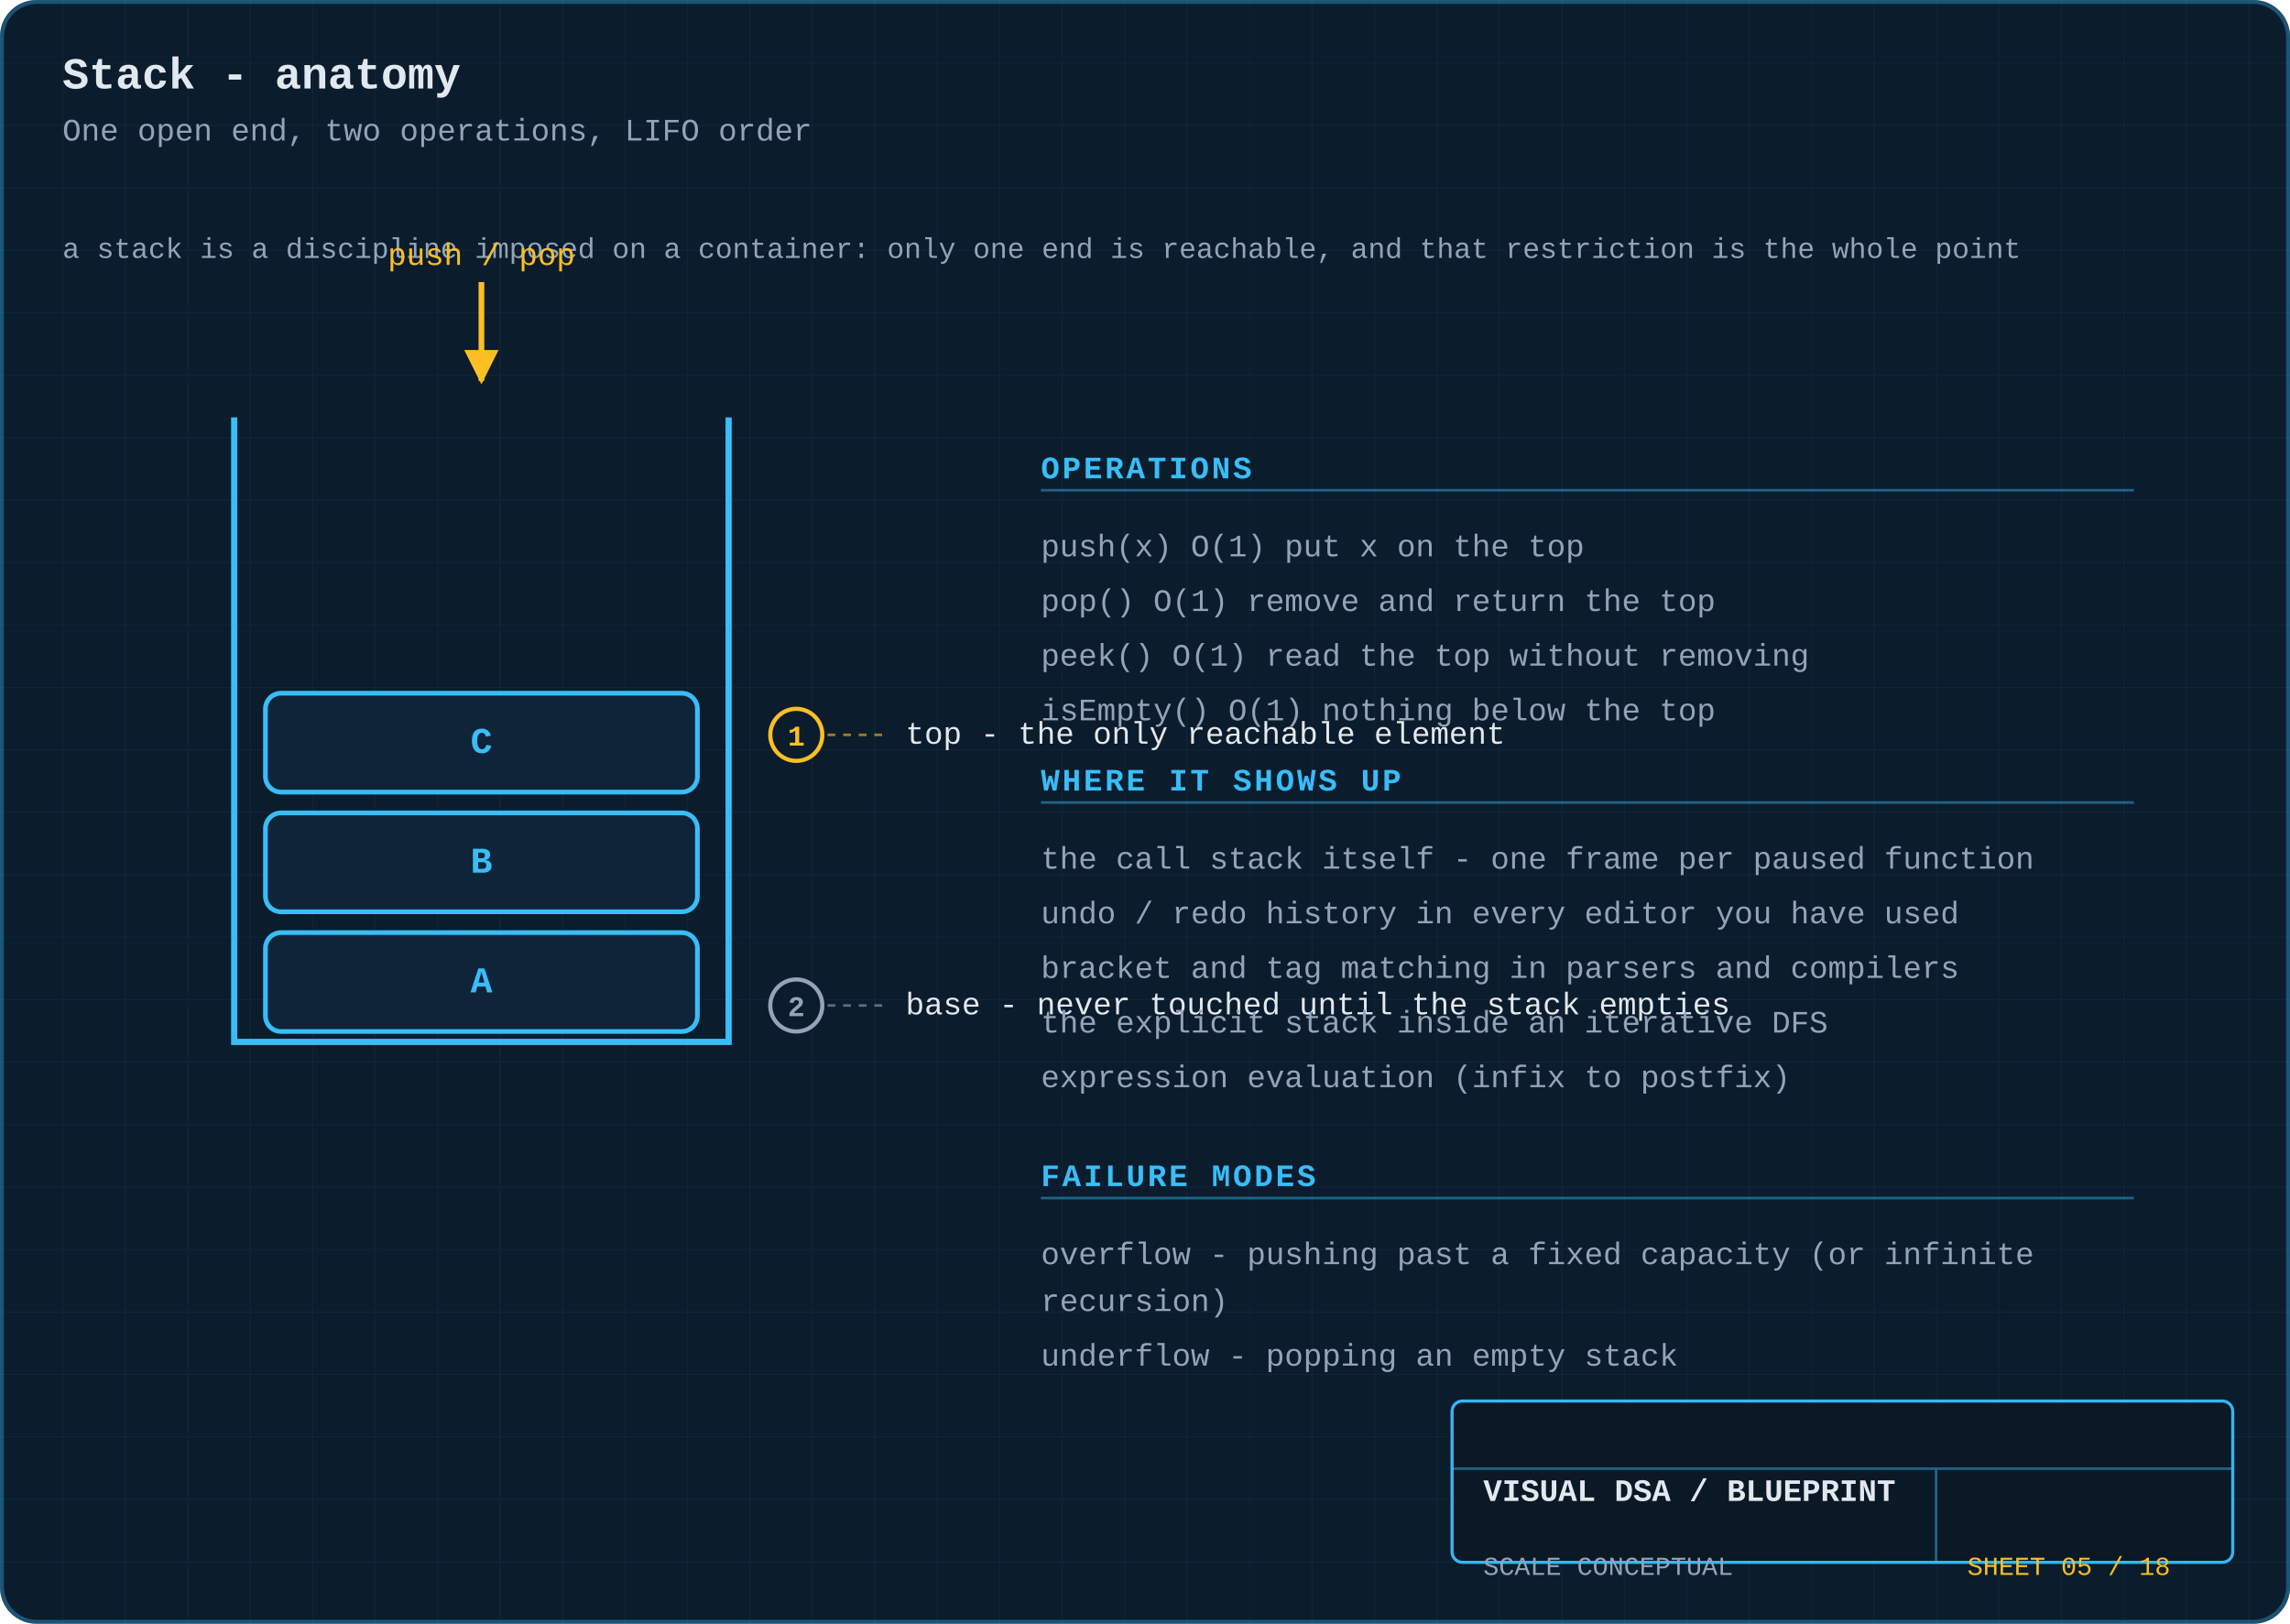
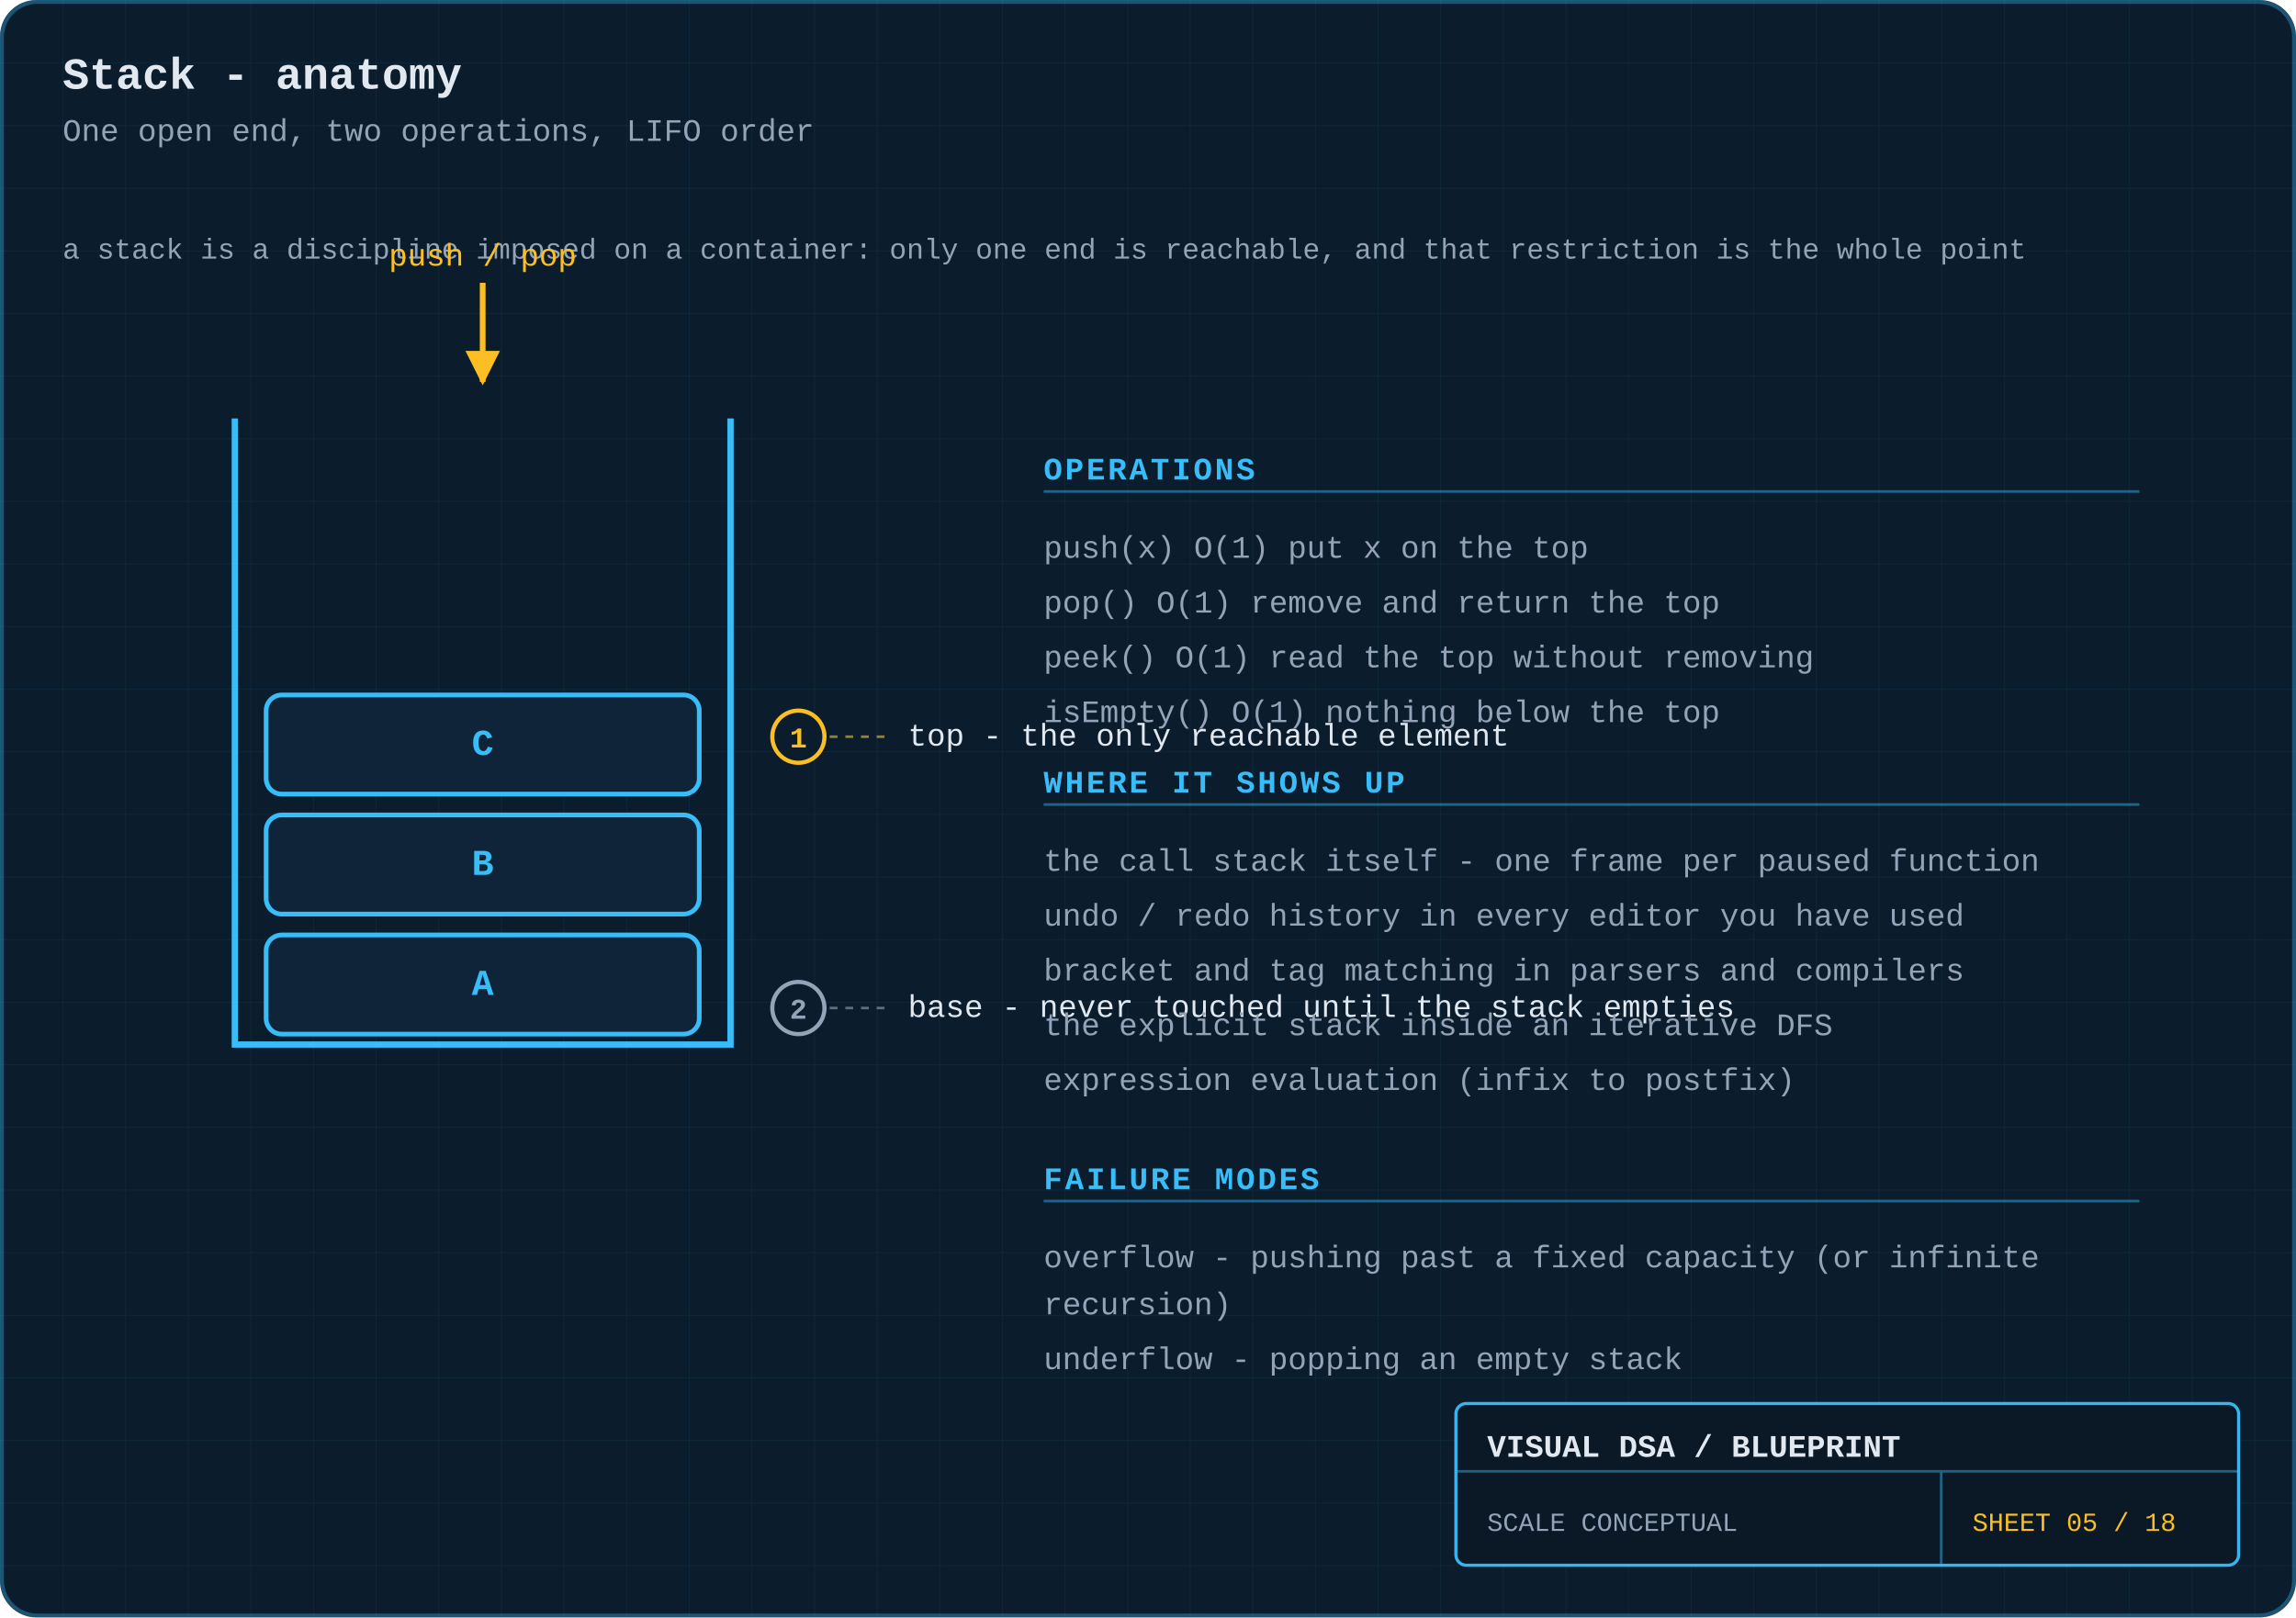
- <svg xmlns="http://www.w3.org/2000/svg" viewBox="0 0 880 624" width="880" height="624" role="img" aria-label="Stack - anatomy">
+ <svg xmlns="http://www.w3.org/2000/svg" viewBox="0 0 880 620" width="880" height="620" role="img" aria-label="Stack - anatomy">
  <defs>
    <pattern id="g" width="24" height="24" patternUnits="userSpaceOnUse">
      <path d="M24 0H0V24" fill="none" stroke="#38bdf8" stroke-width="0.5" opacity="0.09" />
    </pattern>
    <marker id="ar" viewBox="0 0 10 10" refX="9" refY="5" markerWidth="6" markerHeight="6" orient="auto-start-reverse">
      <path d="M0 0 L10 5 L0 10 z" fill="#38bdf8" />
    </marker>
    <marker id="ara" viewBox="0 0 10 10" refX="9" refY="5" markerWidth="6" markerHeight="6" orient="auto-start-reverse">
      <path d="M0 0 L10 5 L0 10 z" fill="#fbbf24" />
    </marker>
    <marker id="arg" viewBox="0 0 10 10" refX="9" refY="5" markerWidth="6" markerHeight="6" orient="auto-start-reverse">
      <path d="M0 0 L10 5 L0 10 z" fill="#34d399" />
    </marker>
  </defs>
  <style>
  text{font-family:ui-monospace, SFMono-Regular, Menlo, Consolas, 'Liberation Mono', monospace;dominant-baseline:middle}
  .title{fill:#e2e8f0;font-size:17px;font-weight:700;dominant-baseline:auto}
  .sub{fill:#94a3b8;font-size:12px;dominant-baseline:auto}
  .lbl{fill:#94a3b8;font-size:11px;text-anchor:middle}
  .lbl-l{fill:#94a3b8;font-size:11px}
  .val{fill:#e2e8f0;font-size:16px;text-anchor:middle;font-weight:600}
  .idx{fill:#64748b;font-size:10px;text-anchor:middle}
  .cell{fill:#0f2438;stroke:#38bdf8;stroke-width:1.5;rx:4}
  .step{fill:#fbbf24;font-size:12px;font-weight:700}
  .edge{stroke:#38bdf8;stroke-width:1.6;fill:none}

  </style>
-   <rect x="0" y="0" width="880" height="624" rx="14" fill="#0b1c2c" />
-   <rect x="0" y="0" width="880" height="624" rx="14" fill="url(#g)" />
-   <rect x="0.75" y="0.75" width="878.5" height="622.5" rx="13.5" fill="none" stroke="#38bdf8" stroke-width="1.5" opacity="0.35" />
+   <rect x="0" y="0" width="880" height="620" rx="14" fill="#0b1c2c" />
+   <rect x="0" y="0" width="880" height="620" rx="14" fill="url(#g)" />
+   <rect x="0.75" y="0.75" width="878.5" height="618.5" rx="13.5" fill="none" stroke="#38bdf8" stroke-width="1.5" opacity="0.35" />
  <text class="title" x="24" y="34">Stack - anatomy</text>
  <text class="sub" x="24" y="54">One open end, two operations, LIFO order</text>
  <text class="lbl-l hdrline" x="24" y="96">a stack is a discipline imposed on a container: only one end is reachable, and that restriction is the whole point</text>
  <g transform="translate(0,0.4)">
    <path d="M90 160 L90 400 L280 400 L280 160" fill="none" stroke="#38bdf8" stroke-width="2.4" />
    <rect x="102" y="358" width="166" height="38" rx="6" fill="#0f2438" stroke="#38bdf8" stroke-width="1.8" />
    <text x="185.0" y="377.0" font-size="14" font-weight="600" fill="#38bdf8" text-anchor="middle" dominant-baseline="middle">A</text>
    <rect x="102" y="312" width="166" height="38" rx="6" fill="#0f2438" stroke="#38bdf8" stroke-width="1.8" />
    <text x="185.0" y="331.0" font-size="14" font-weight="600" fill="#38bdf8" text-anchor="middle" dominant-baseline="middle">B</text>
    <rect x="102" y="266" width="166" height="38" rx="6" fill="#0f2438" stroke="#38bdf8" stroke-width="1.8" />
    <text x="185.0" y="285.0" font-size="14" font-weight="600" fill="#38bdf8" text-anchor="middle" dominant-baseline="middle">C</text>
    <path d="M306 282 L340 282" stroke="#fbbf24" stroke-width="1" opacity="0.6" stroke-dasharray="3 3" />
    <circle cx="306" cy="282" r="10" fill="#0b1c2c" stroke="#fbbf24" stroke-width="1.6" />
    <text x="306" y="283" font-size="11" font-weight="700" fill="#fbbf24" text-anchor="middle" dominant-baseline="middle">1</text>
    <text x="348" y="282" font-size="12" fill="#e2e8f0" text-anchor="start" dominant-baseline="middle">top - the only reachable element</text>
    <path d="M306 386 L340 386" stroke="#94a3b8" stroke-width="1" opacity="0.6" stroke-dasharray="3 3" />
    <circle cx="306" cy="386" r="10" fill="#0b1c2c" stroke="#94a3b8" stroke-width="1.6" />
    <text x="306" y="387" font-size="11" font-weight="700" fill="#94a3b8" text-anchor="middle" dominant-baseline="middle">2</text>
    <text x="348" y="386" font-size="12" fill="#e2e8f0" text-anchor="start" dominant-baseline="middle">base - never touched until the stack empties</text>
    <path d="M185.0 108 L185.0 146" stroke="#fbbf24" stroke-width="2.2" fill="none" marker-end="url(#ara)" />
    <text x="185.0" y="98" font-size="12" fill="#fbbf24" text-anchor="middle">push / pop</text>
    <text x="400" y="180" font-size="12" font-weight="700" fill="#38bdf8" letter-spacing="1">OPERATIONS</text>
    <path d="M400 188 L820 188" stroke="#38bdf8" stroke-width="1" opacity="0.45" />
    <text x="400" y="210" font-size="12" fill="#94a3b8">push(x)   O(1)   put x on the top</text>
    <text x="400" y="231" font-size="12" fill="#94a3b8">pop()     O(1)   remove and return the top</text>
    <text x="400" y="252" font-size="12" fill="#94a3b8">peek()    O(1)   read the top without removing</text>
    <text x="400" y="273" font-size="12" fill="#94a3b8">isEmpty() O(1)   nothing below the top</text>
    <text x="400" y="300" font-size="12" font-weight="700" fill="#38bdf8" letter-spacing="1">WHERE IT SHOWS UP</text>
    <path d="M400 308 L820 308" stroke="#38bdf8" stroke-width="1" opacity="0.45" />
    <text x="400" y="330" font-size="12" fill="#94a3b8">the call stack itself - one frame per paused function</text>
    <text x="400" y="351" font-size="12" fill="#94a3b8">undo / redo history in every editor you have used</text>
    <text x="400" y="372" font-size="12" fill="#94a3b8">bracket and tag matching in parsers and compilers</text>
    <text x="400" y="393" font-size="12" fill="#94a3b8">the explicit stack inside an iterative DFS</text>
    <text x="400" y="414" font-size="12" fill="#94a3b8">expression evaluation (infix to postfix)</text>
    <text x="400" y="452" font-size="12" font-weight="700" fill="#38bdf8" letter-spacing="1">FAILURE MODES</text>
    <path d="M400 460 L820 460" stroke="#38bdf8" stroke-width="1" opacity="0.45" />
    <text x="400" y="482" font-size="12" fill="#94a3b8">
      <tspan x="400" dy="0">overflow  - pushing past a fixed capacity (or infinite</tspan>
      <tspan x="400" dy="18.0">recursion)</tspan>
    </text>
    <text x="400" y="521" font-size="12" fill="#94a3b8">underflow - popping an empty stack</text>
-     <rect x="558" y="538" width="300" height="62" rx="4" fill="#0a1826" stroke="#38bdf8" stroke-width="1.2" opacity="0.95" />
-     <path d="M558 564 L858 564 M744 564 L744 600" stroke="#38bdf8" stroke-width="1" opacity="0.45" />
-     <text x="570" y="573" font-size="12" font-weight="700" fill="#e2e8f0">VISUAL DSA / BLUEPRINT</text>
-     <text x="570" y="602" font-size="10" fill="#94a3b8">SCALE CONCEPTUAL</text>
-     <text x="756" y="602" font-size="10" fill="#fbbf24">SHEET 05 / 18</text>
  </g>
+   <rect x="558" y="538" width="300" height="62" rx="4" fill="#0a1826" stroke="#38bdf8" stroke-width="1.2" opacity="0.95" />
+   <path d="M558 564 L858 564 M744 564 L744 600" stroke="#38bdf8" stroke-width="1" opacity="0.45" />
+   <text x="570" y="555" font-size="12" font-weight="700" fill="#e2e8f0">VISUAL DSA / BLUEPRINT</text>
+   <text x="570" y="584" font-size="10" fill="#94a3b8">SCALE CONCEPTUAL</text>
+   <text x="756" y="584" font-size="10" fill="#fbbf24">SHEET 05 / 18</text>
</svg>
